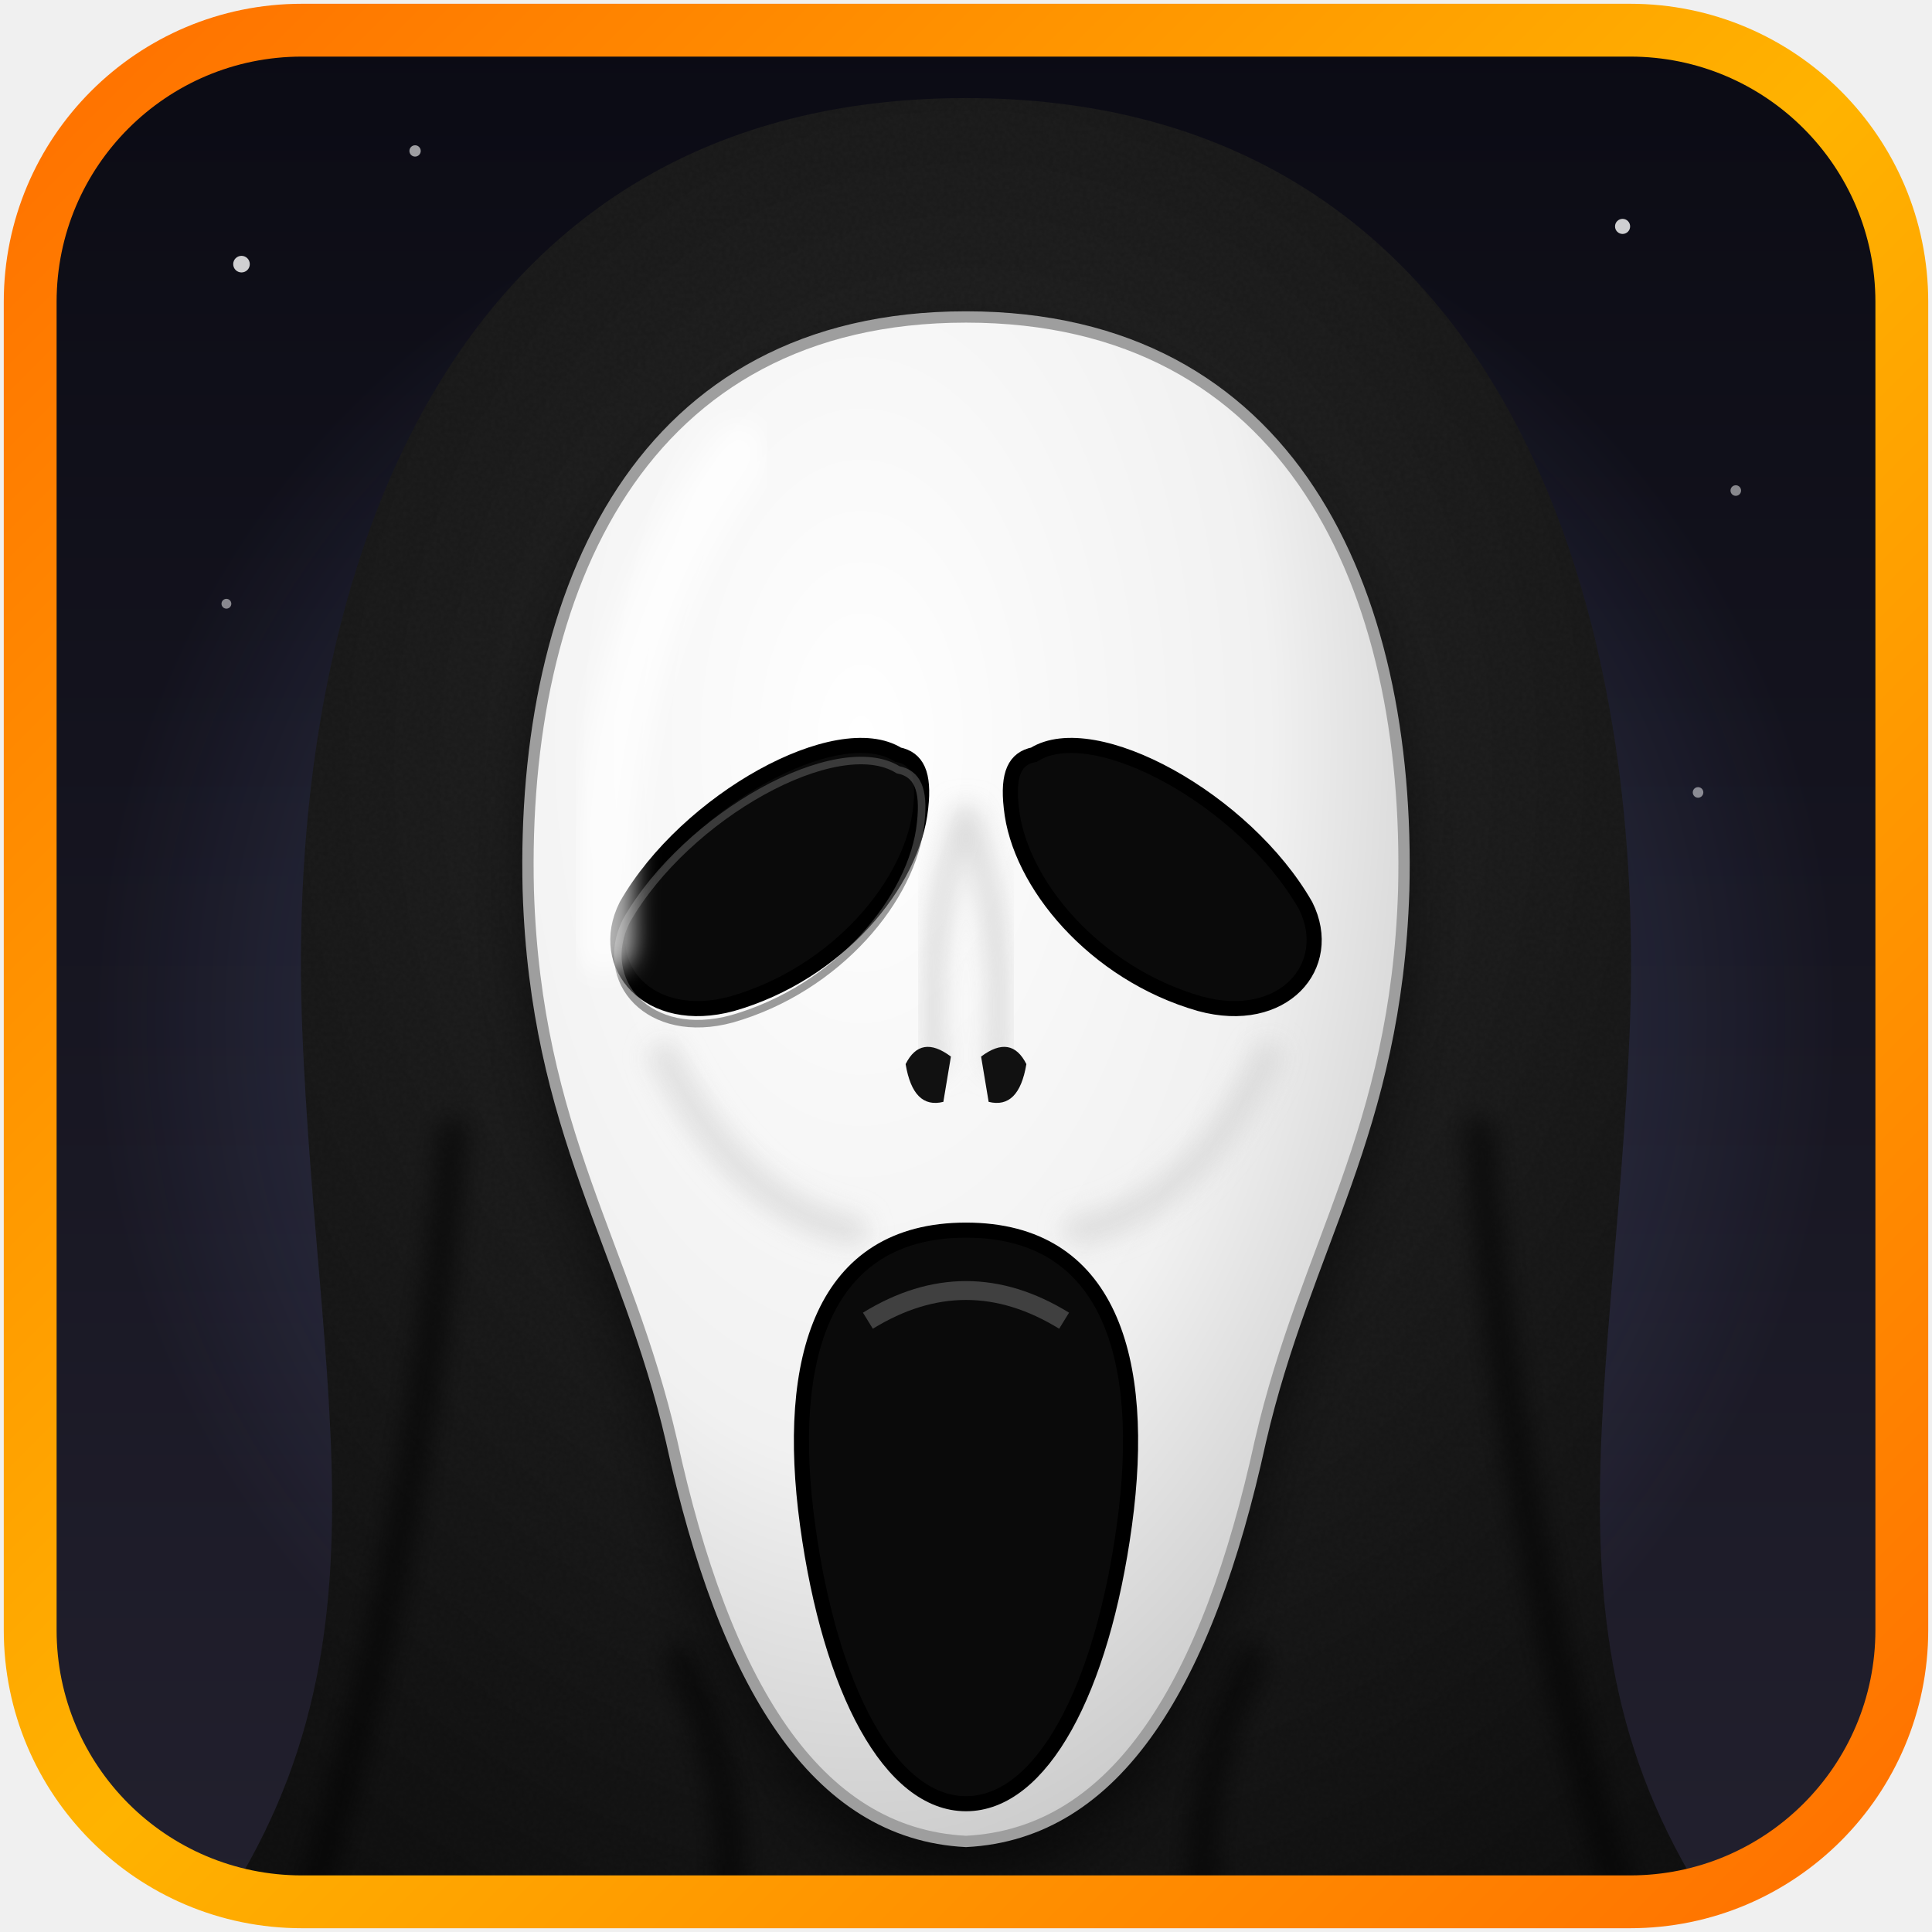
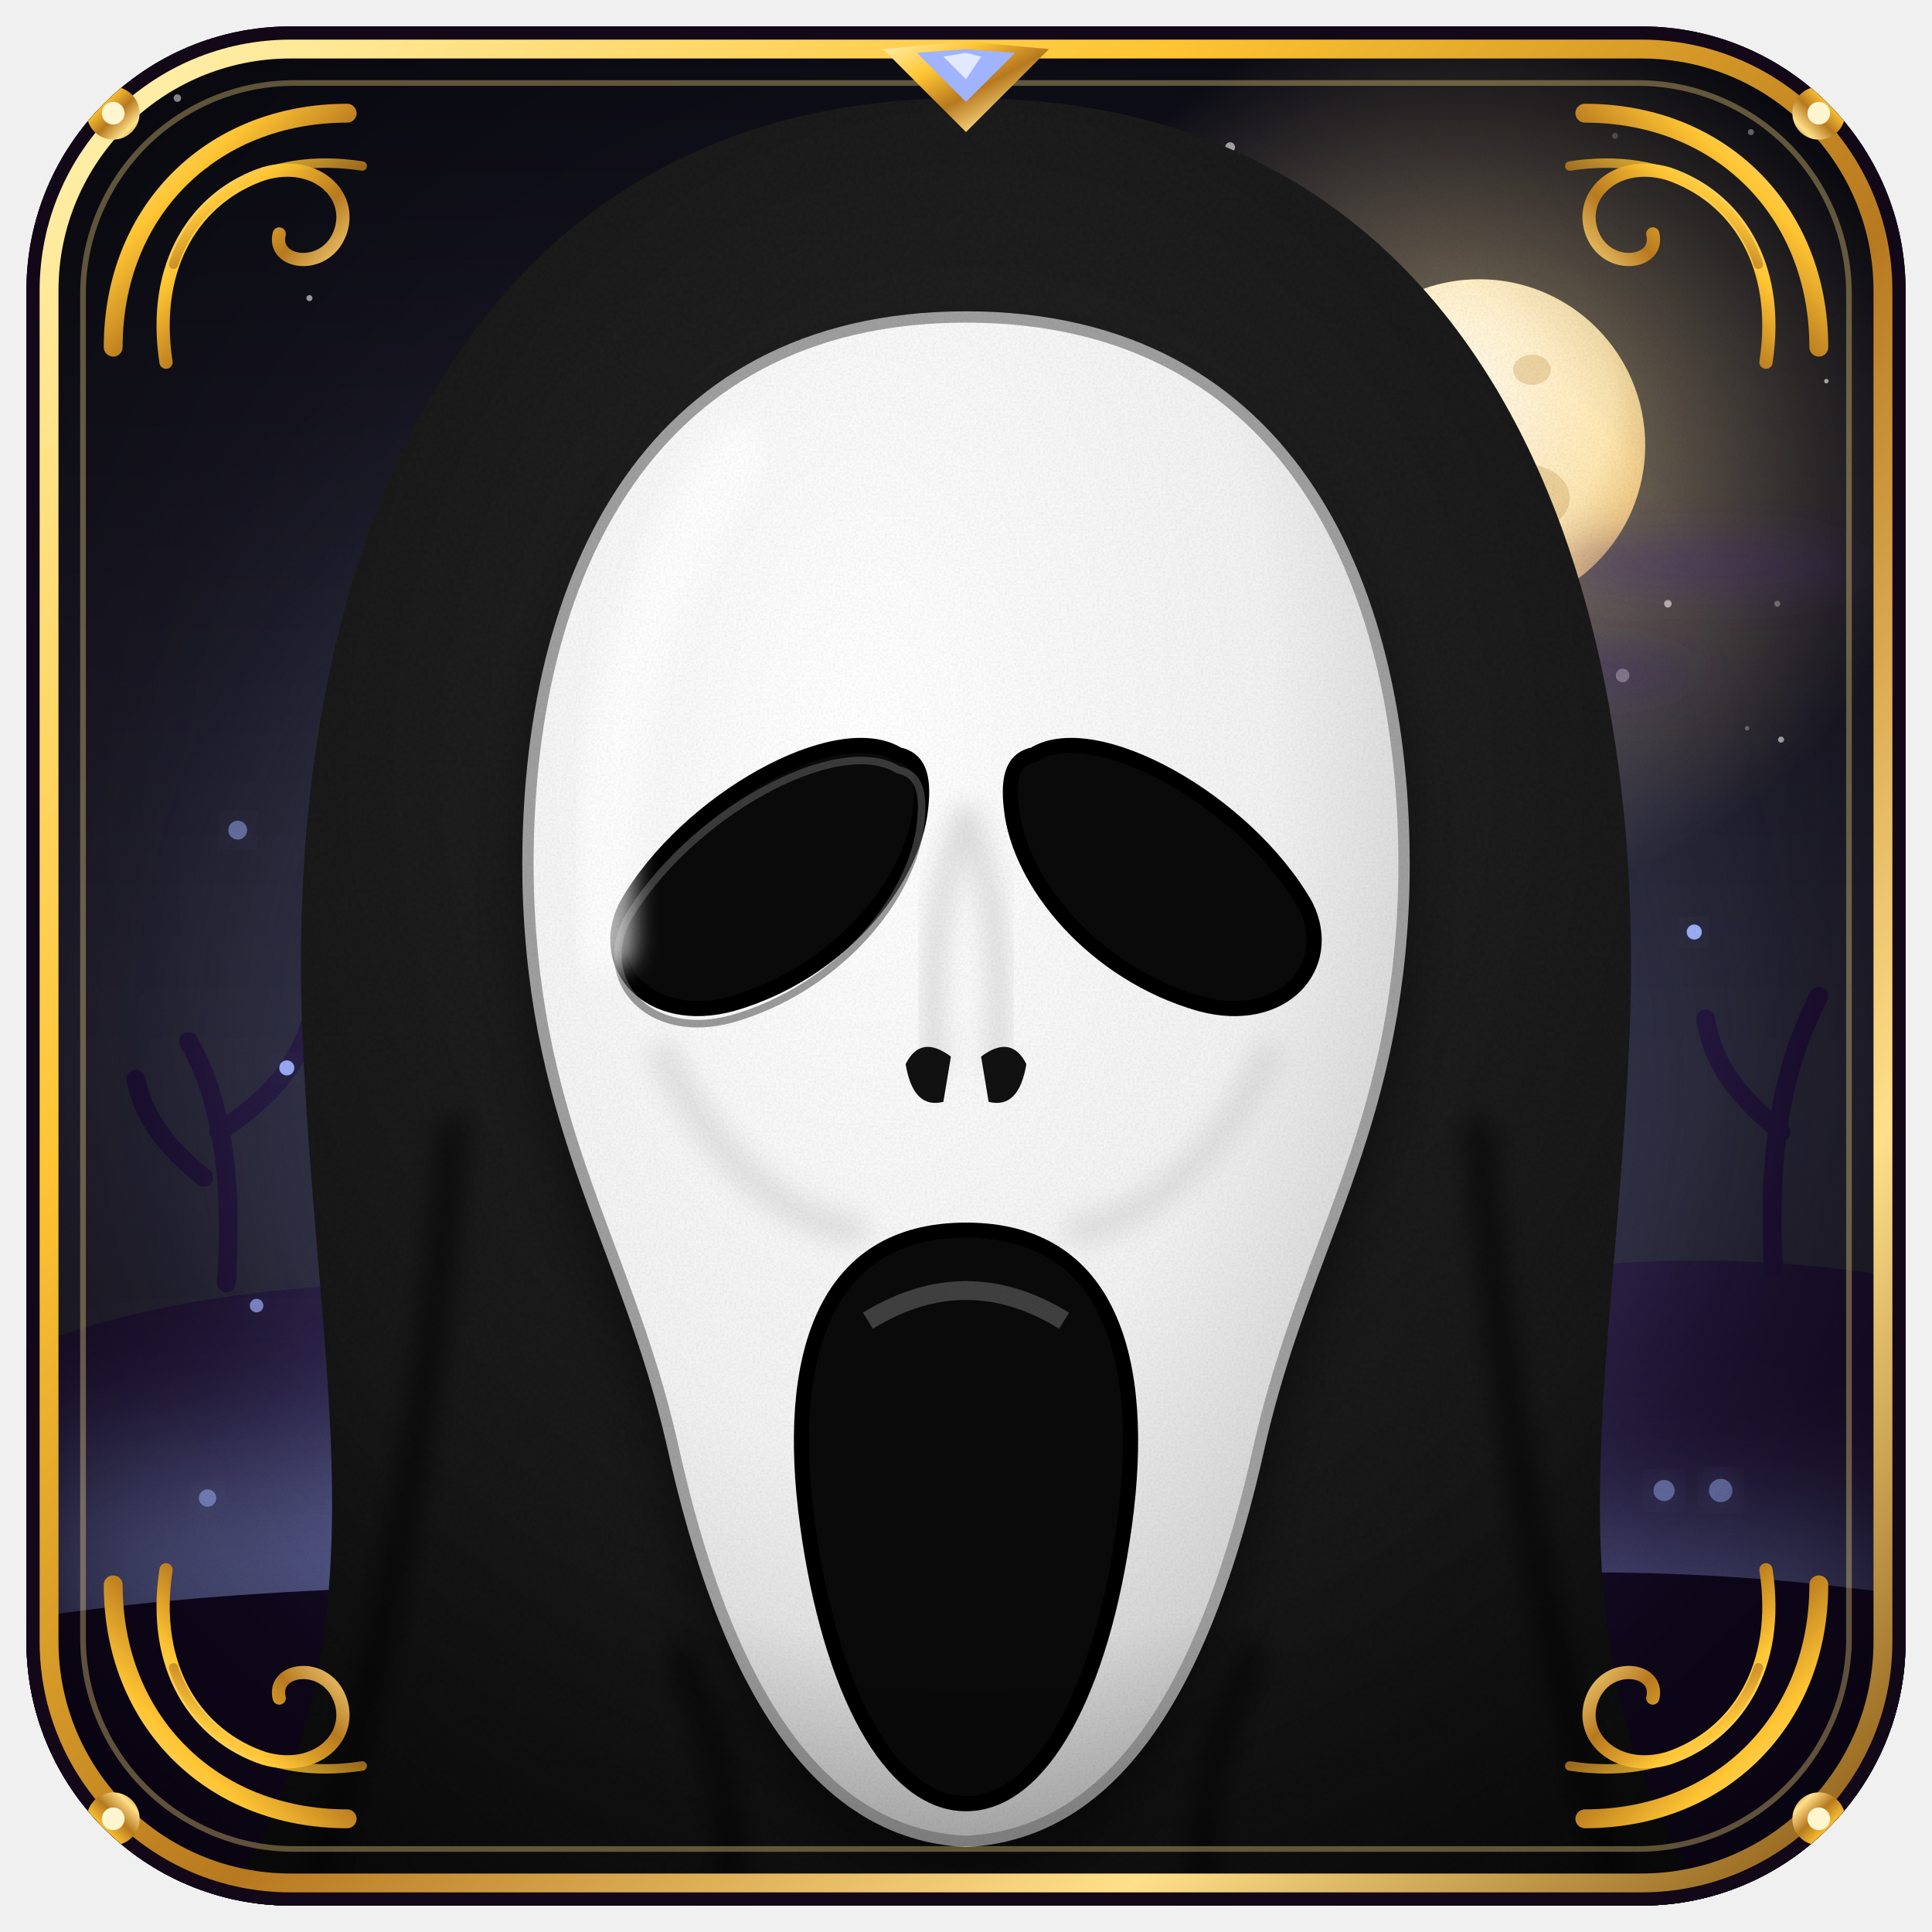
<svg xmlns="http://www.w3.org/2000/svg" viewBox="0 0 512 512" width="512" height="512">
  <defs>
    <linearGradient id="fr" x1="0" y1="0" x2="1" y2="1">
      <stop offset="0" stop-color="#ff6f00" />
      <stop offset=".5" stop-color="#ffb300" />
      <stop offset="1" stop-color="#ff6f00" />
    </linearGradient>
    <filter id="sh" x="-20%" y="-20%" width="140%" height="140%">
      <feDropShadow dx="0" dy="10" stdDeviation="10" flood-color="#000" flood-opacity=".55" />
    </filter>
    <filter id="in" x="-20%" y="-20%" width="140%" height="140%">
      <feGaussianBlur stdDeviation="3" />
    </filter>
    <filter id="blur8">
      <feGaussianBlur stdDeviation="8" />
    </filter>
    <filter id="glow" x="-50%" y="-50%" width="200%" height="200%">
      <feGaussianBlur stdDeviation="6" result="b" />
      <feMerge>
        <feMergeNode in="b" />
        <feMergeNode in="SourceGraphic" />
      </feMerge>
    </filter>
    <filter id="cloth">
      <feTurbulence type="fractalNoise" baseFrequency=".9" numOctaves="2" seed="3" />
      <feColorMatrix values="0 0 0 0 0  0 0 0 0 0  0 0 0 0 0  0 0 0 .18 0" />
      <feComposite in2="SourceGraphic" operator="in" />
    </filter>
    <filter id="skin">
      <feTurbulence type="fractalNoise" baseFrequency=".05" numOctaves="3" seed="7" />
      <feColorMatrix values="0 0 0 0 .45  0 0 0 0 .12  0 0 0 0 .06  0 0 0 1.1 -.45" />
      <feComposite in2="SourceGraphic" operator="in" />
    </filter>
  </defs>
+   <defs>
+     <filter id="soft" x="-30%" y="-30%" width="160%" height="160%">
+       <feGaussianBlur stdDeviation="6" />
+     </filter>
+     <filter id="soft2" x="-30%" y="-30%" width="160%" height="160%">
+       <feGaussianBlur stdDeviation="2.2" />
+     </filter>
+     <filter id="big" x="-50%" y="-50%" width="200%" height="200%">
+       <feGaussianBlur stdDeviation="22" />
+     </filter>
+     <filter id="grain" x="0" y="0" width="100%" height="100%">
+       <feTurbulence type="fractalNoise" baseFrequency="1.6" numOctaves="2" seed="4" result="n" />
+       <feColorMatrix in="n" values="0 0 0 0 0  0 0 0 0 0  0 0 0 0 0  0 0 0 .5 -.18" result="a" />
+       <feComposite in="a" in2="SourceGraphic" operator="in" />
+     </filter>
+     <filter id="pskin" x="0" y="0" width="100%" height="100%">
+       <feTurbulence type="turbulence" baseFrequency=".11 .010" numOctaves="3" seed="11" result="n" />
+       <feColorMatrix in="n" values="0 0 0 0 .35  0 0 0 0 .12  0 0 0 0 0  0 0 0 .9 -.35" result="a" />
+       <feComposite in="a" in2="SourceGraphic" operator="in" />
+     </filter>
+     <linearGradient id="gold" x1="0" y1="0" x2="1" y2="1">
+       <stop offset="0" stop-color="#fff2b3" />
+       <stop offset=".3" stop-color="#ffc533" />
+       <stop offset=".55" stop-color="#b7791f" />
+       <stop offset=".8" stop-color="#ffe08a" />
+       <stop offset="1" stop-color="#8a5a12" />
+     </linearGradient>
+     <radialGradient id="vign" cx=".5" cy=".45" r=".75">
+       <stop offset=".55" stop-color="#000" stop-opacity="0" />
+       <stop offset="1" stop-color="#000" stop-opacity=".65" />
+     </radialGradient>
+   </defs>
  <g clip-path="url(#gfcl)">
+     <clipPath id="gfcl">
+       <rect x="7" y="7" width="498" height="498" rx="70" />
+     </clipPath>
    <defs>
-       <linearGradient id="gfbg" x1="0" y1="0" x2="0" y2="1">
+       <linearGradient id="sky" x1="0" y1="0" x2="0" y2="1">
        <stop offset="0" stop-color="#0b0b14" />
+         <stop offset=".55" stop-color="#22202e" />
        <stop offset="1" stop-color="#22202e" />
      </linearGradient>
-       <radialGradient id="gfgl" cx=".5" cy=".5" r=".5">
-         <stop offset="0" stop-color="#9fb3ff" stop-opacity=".35" />
-         <stop offset="1" stop-color="#9fb3ff" stop-opacity="0" />
+       <radialGradient id="moonhalo" cx=".5" cy=".5" r=".5">
+         <stop offset="0" stop-color="#fff4d6" stop-opacity=".85" />
+         <stop offset=".35" stop-color="#ffe3a8" stop-opacity=".35" />
+         <stop offset="1" stop-color="#ffe3a8" stop-opacity="0" />
+       </radialGradient>
+       <radialGradient id="moonb" cx=".38" cy=".34" r=".75">
+         <stop offset="0" stop-color="#fffdf2" />
+         <stop offset=".7" stop-color="#ffe7b0" />
+         <stop offset="1" stop-color="#e6b96e" />
      </radialGradient>
    </defs>
-     <clipPath id="gfcl">
-       <rect x="8" y="8" width="496" height="496" rx="72" />
-     </clipPath>
-     <rect x="8" y="8" width="496" height="496" rx="72" fill="url(#gfbg)" />
-     <circle cx="64" cy="70" r="2.2" fill="#fff" opacity="0.8" />
-     <circle cx="110" cy="40" r="1.5" fill="#fff" opacity="0.6" />
-     <circle cx="430" cy="60" r="2" fill="#fff" opacity="0.8" />
-     <circle cx="460" cy="130" r="1.4" fill="#fff" opacity="0.5" />
-     <circle cx="60" cy="160" r="1.3" fill="#fff" opacity="0.5" />
-     <circle cx="450" cy="210" r="1.4" fill="#fff" opacity="0.5" />
-     <ellipse cx="256" cy="270" rx="230" ry="230" fill="url(#gfgl)" />
+     <rect width="512" height="512" fill="url(#sky)" />
+     <circle cx="225" cy="221" r="1.8" fill="#fff" opacity="0.80" />
+     <circle cx="241" cy="216" r="1.8" fill="#fff" opacity="0.37" />
+     <circle cx="113" cy="252" r="0.8" fill="#fff" opacity="0.88" />
+     <circle cx="343" cy="72" r="1" fill="#fff" opacity="0.72" />
+     <circle cx="442" cy="160" r="1" fill="#fff" opacity="0.66" />
+     <circle cx="151" cy="110" r="0.6" fill="#fff" opacity="0.30" />
+     <circle cx="158" cy="78" r="0.6" fill="#fff" opacity="0.69" />
+     <circle cx="271" cy="214" r="1" fill="#fff" opacity="0.60" />
+     <circle cx="192" cy="151" r="1" fill="#fff" opacity="0.90" />
+     <circle cx="484" cy="101" r="0.6" fill="#fff" opacity="0.81" />
+     <circle cx="54" cy="43" r="1.8" fill="#fff" opacity="0.35" />
+     <circle cx="257" cy="221" r="1.3" fill="#fff" opacity="0.48" />
+     <circle cx="221" cy="245" r="1.8" fill="#fff" opacity="0.88" />
+     <circle cx="464" cy="293" r="1.8" fill="#fff" opacity="0.74" />
+     <circle cx="326" cy="39" r="1.3" fill="#fff" opacity="0.59" />
+     <circle cx="188" cy="279" r="1.8" fill="#fff" opacity="0.63" />
+     <circle cx="249" cy="286" r="1.3" fill="#fff" opacity="0.30" />
+     <circle cx="237" cy="146" r="1.3" fill="#fff" opacity="0.72" />
+     <circle cx="165" cy="99" r="1.8" fill="#fff" opacity="0.35" />
+     <circle cx="82" cy="79" r="0.8" fill="#fff" opacity="0.65" />
+     <circle cx="428" cy="36" r="0.8" fill="#fff" opacity="0.25" />
+     <circle cx="337" cy="223" r="0.8" fill="#fff" opacity="0.47" />
+     <circle cx="173" cy="113" r="0.6" fill="#fff" opacity="0.51" />
+     <circle cx="268" cy="239" r="0.8" fill="#fff" opacity="0.37" />
+     <circle cx="314" cy="83" r="1.8" fill="#fff" opacity="0.80" />
+     <circle cx="185" cy="204" r="1.3" fill="#fff" opacity="0.90" />
+     <circle cx="132" cy="124" r="1.3" fill="#fff" opacity="0.33" />
+     <circle cx="471" cy="160" r="0.8" fill="#fff" opacity="0.36" />
+     <circle cx="378" cy="170" r="0.8" fill="#fff" opacity="0.50" />
+     <circle cx="464" cy="35" r="0.8" fill="#fff" opacity="0.52" />
+     <circle cx="175" cy="185" r="1" fill="#fff" opacity="0.29" />
+     <circle cx="297" cy="54" r="1.3" fill="#fff" opacity="0.73" />
+     <circle cx="118" cy="151" r="0.6" fill="#fff" opacity="0.27" />
+     <circle cx="196" cy="280" r="1.3" fill="#fff" opacity="0.37" />
+     <circle cx="463" cy="193" r="0.6" fill="#fff" opacity="0.30" />
+     <circle cx="99" cy="292" r="0.8" fill="#fff" opacity="0.58" />
+     <circle cx="472" cy="196" r="0.8" fill="#fff" opacity="0.59" />
+     <circle cx="430" cy="179" r="1.8" fill="#fff" opacity="0.43" />
+     <circle cx="261" cy="29" r="1" fill="#fff" opacity="0.82" />
+     <circle cx="47" cy="26" r="1" fill="#fff" opacity="0.78" />
+     <circle cx="278" cy="138" r="1" fill="#fff" opacity="0.58" />
+     <circle cx="189" cy="84" r="0.8" fill="#fff" opacity="0.43" />
+     <circle cx="332" cy="273" r="1.3" fill="#fff" opacity="0.69" />
+     <circle cx="242" cy="236" r="0.8" fill="#fff" opacity="0.29" />
+     <circle cx="295" cy="158" r="1.8" fill="#fff" opacity="0.79" />
+     <circle cx="177" cy="252" r="0.6" fill="#fff" opacity="0.73" />
+     <circle cx="392" cy="118" r="120" fill="url(#moonhalo)" />
+     <circle cx="392" cy="118" r="44" fill="url(#moonb)" />
+     <g opacity=".35" fill="#c99a52">
+       <ellipse cx="378" cy="106" rx="9" ry="7" />
+       <ellipse cx="404" cy="132" rx="12" ry="9" />
+       <ellipse cx="406" cy="98" rx="5" ry="4" />
+     </g>
+     <g filter="url(#soft)" opacity=".5">
+       <ellipse cx="330" cy="168" rx="60" ry="8" fill="#3b2366" />
+       <ellipse cx="452" cy="150" rx="40" ry="6" fill="#4a2d73" />
+       <ellipse cx="400" cy="178" rx="50" ry="6" fill="#3b2366" />
+     </g>
+     <path d="M0 360 C 70 330 140 345 200 335 C 270 322 330 350 400 338 C 450 330 490 336 512 340 L 512 512 L 0 512 Z" fill="#1a0c2e" opacity=".85" />
+     <path d="M60 340 C 62 310 58 290 50 276 M58 300 C 70 292 78 284 82 272 M54 312 C 44 304 38 296 36 286" stroke="#1a0c2e" stroke-width="5" fill="none" stroke-linecap="round" />
+     <path d="M470 336 C 468 300 474 280 482 264 M472 300 C 460 290 454 282 452 270" stroke="#1a0c2e" stroke-width="5" fill="none" stroke-linecap="round" />
+     <g filter="url(#big)" opacity=".55">
+       <ellipse cx="120" cy="420" rx="200" ry="34" fill="#9fb3ff" />
+       <ellipse cx="420" cy="440" rx="200" ry="30" fill="#9fb3ff" />
+     </g>
+     <path d="M0 430 C 120 410 260 428 380 418 C 440 414 490 420 512 424 L 512 512 L 0 512 Z" fill="#120822" />
+     <circle cx="76" cy="283" r="2.0" fill="#9fb3ff" filter="url(#glow)" opacity="0.93" />
+     <circle cx="280" cy="200" r="2.7" fill="#9fb3ff" filter="url(#glow)" opacity="0.51" />
+     <circle cx="218" cy="223" r="1.8" fill="#9fb3ff" filter="url(#glow)" opacity="0.82" />
+     <circle cx="449" cy="247" r="2.0" fill="#9fb3ff" filter="url(#glow)" opacity="0.95" />
+     <circle cx="441" cy="395" r="2.8" fill="#9fb3ff" filter="url(#glow)" opacity="0.59" />
+     <circle cx="63" cy="220" r="2.5" fill="#9fb3ff" filter="url(#glow)" opacity="0.51" />
+     <circle cx="339" cy="190" r="3.2" fill="#9fb3ff" filter="url(#glow)" opacity="0.83" />
+     <circle cx="352" cy="290" r="2.8" fill="#9fb3ff" filter="url(#glow)" opacity="0.90" />
+     <circle cx="321" cy="298" r="2.6" fill="#9fb3ff" filter="url(#glow)" opacity="0.86" />
+     <circle cx="68" cy="346" r="1.8" fill="#9fb3ff" filter="url(#glow)" opacity="0.74" />
+     <circle cx="55" cy="397" r="2.3" fill="#9fb3ff" filter="url(#glow)" opacity="0.77" />
+     <circle cx="313" cy="298" r="2.2" fill="#9fb3ff" filter="url(#glow)" opacity="0.88" />
+     <circle cx="179" cy="305" r="2.4" fill="#9fb3ff" filter="url(#glow)" opacity="0.60" />
+     <circle cx="456" cy="395" r="3.1" fill="#9fb3ff" filter="url(#glow)" opacity="0.62" />
+     <ellipse cx="256" cy="280" rx="200" ry="200" fill="#9fb3ff" opacity=".12" filter="url(#big)" />
    <defs>
      <radialGradient id="hd" cx=".5" cy=".35" r=".7">
        <stop offset="0" stop-color="#2a2a2a" />
        <stop offset="1" stop-color="#111" />
      </radialGradient>
    </defs>
    <path d="M256 26 C 120 26 76 150 80 270 C 84 380 110 450 40 530 L 472 530 C 402 450 428 380 432 270 C 436 150 392 26 256 26 Z" fill="url(#hd)" />
    <path d="M256 26 C 120 26 76 150 80 270 C 84 380 110 450 40 530 L 472 530 C 402 450 428 380 432 270 C 436 150 392 26 256 26 Z" fill="#000" filter="url(#cloth)" />
    <path d="M120 300 q -10 120 -40 210 M392 300 q 10 120 40 210 M180 440 q 20 40 10 80 M332 440 q -20 40 -10 80" stroke="#000" stroke-opacity=".5" stroke-width="8" fill="none" stroke-linecap="round" filter="url(#in)" />
    <defs>
      <radialGradient id="gfw" cx=".38" cy=".28" r=".85">
        <stop offset="0" stop-color="#ffffff" />
        <stop offset=".55" stop-color="#f1f1f1" />
        <stop offset="1" stop-color="#bdbdbd" />
      </radialGradient>
    </defs>
    <path d="M256 84 C 342 84 374 156 372 236 C 370 300 346 330 334 382 C 320 446 296 486 256 488 C 216 486 192 446 178 382 C 166 330 142 300 140 236 C 138 156 170 84 256 84 Z" fill="#000" opacity=".55" filter="url(#blur8)" transform="translate(0 10)" />
    <path d="M256 84 C 342 84 374 156 372 236 C 370 300 346 330 334 382 C 320 446 296 486 256 488 C 216 486 192 446 178 382 C 166 330 142 300 140 236 C 138 156 170 84 256 84 Z" fill="url(#gfw)" stroke="#9e9e9e" stroke-width="3" />
    <path d="M256 214 q -12 36 -8 70 M256 214 q 12 36 8 70" stroke="#c9c9c9" stroke-width="6" fill="none" opacity=".6" filter="url(#in)" />
    <path d="M176 280 q 20 40 50 46 M336 280 q -20 40 -50 46" stroke="#cfcfcf" stroke-width="8" fill="none" opacity=".55" filter="url(#in)" stroke-linecap="round" />
    <path d="M238 200 C 222 190 182 212 166 240 C 158 256 172 272 194 266 C 222 258 242 234 244 214 C 245 205 243 201 238 200 Z" fill="#0a0a0a" stroke="#000" stroke-width="4" />
    <path d="M238 200 C 222 190 182 212 166 240 C 158 256 172 272 194 266 C 222 258 242 234 244 214 C 245 205 243 201 238 200 Z" fill="#0a0a0a" stroke="#000" stroke-width="4" transform="translate(512 0) scale(-1 1)" />
    <path d="M238 200 C 222 190 182 212 166 240 C 158 256 172 272 194 266 C 222 258 242 234 244 214 C 245 205 243 201 238 200 Z" fill="none" stroke="#5a5a5a" stroke-width="2" transform="translate(0 4)" opacity=".6" />
    <path d="M240 282 q 4 -8 12 -2 l -2 12 q -8 2 -10 -10 z M272 282 q -4 -8 -12 -2 l 2 12 q 8 2 10 -10 z" fill="#111" />
    <path d="M256 326 C 294 326 304 360 298 404 C 292 448 276 478 256 478 C 236 478 220 448 214 404 C 208 360 218 326 256 326 Z" fill="#0a0a0a" stroke="#000" stroke-width="4" />
    <path d="M230 350 q 26 -16 52 0" stroke="#fff" stroke-opacity=".22" stroke-width="5" fill="none" />
    <path d="M196 120 q -38 50 -36 130" stroke="#fff" stroke-width="16" stroke-opacity="0.7" fill="none" stroke-linecap="round" filter="url(#in)" />
+     <rect x="7" y="7" width="498" height="498" fill="#000" filter="url(#grain)" opacity=".18" />
+     <rect x="7" y="7" width="498" height="498" rx="70" fill="url(#vign)" />
+     <rect x="7" y="7" width="498" height="498" rx="70" fill="none" stroke="#120818" stroke-width="12" />
+     <rect x="13" y="13" width="486" height="486" rx="64" fill="none" stroke="url(#gold)" stroke-width="5" />
+     <rect x="22" y="22" width="468" height="468" rx="56" fill="none" stroke="#ffe08a" stroke-opacity=".35" stroke-width="1.5" />
+     <g transform="">
+       <path d="M30 92 C 30 56 56 30 92 30" stroke="url(#gold)" stroke-width="5" fill="none" stroke-linecap="round" />
+       <path d="M44 96 C 40 70 52 52 70 46 C 84 42 94 52 90 62 C 86 72 72 70 74 62" stroke="url(#gold)" stroke-width="3.5" fill="none" stroke-linecap="round" />
+       <path d="M96 44 C 70 40 52 52 46 70" stroke="url(#gold)" stroke-width="2.5" fill="none" stroke-linecap="round" opacity=".8" />
+       <circle cx="30" cy="30" r="7" fill="url(#gold)" />
+       <circle cx="30" cy="30" r="3" fill="#fff6d0" />
+     </g>
+     <g transform="translate(512 0) scale(-1 1)">
+       <path d="M30 92 C 30 56 56 30 92 30" stroke="url(#gold)" stroke-width="5" fill="none" stroke-linecap="round" />
+       <path d="M44 96 C 40 70 52 52 70 46 C 84 42 94 52 90 62 C 86 72 72 70 74 62" stroke="url(#gold)" stroke-width="3.5" fill="none" stroke-linecap="round" />
+       <path d="M96 44 C 70 40 52 52 46 70" stroke="url(#gold)" stroke-width="2.5" fill="none" stroke-linecap="round" opacity=".8" />
+       <circle cx="30" cy="30" r="7" fill="url(#gold)" />
+       <circle cx="30" cy="30" r="3" fill="#fff6d0" />
+     </g>
+     <g transform="translate(0 512) scale(1 -1)">
+       <path d="M30 92 C 30 56 56 30 92 30" stroke="url(#gold)" stroke-width="5" fill="none" stroke-linecap="round" />
+       <path d="M44 96 C 40 70 52 52 70 46 C 84 42 94 52 90 62 C 86 72 72 70 74 62" stroke="url(#gold)" stroke-width="3.5" fill="none" stroke-linecap="round" />
+       <path d="M96 44 C 70 40 52 52 46 70" stroke="url(#gold)" stroke-width="2.5" fill="none" stroke-linecap="round" opacity=".8" />
+       <circle cx="30" cy="30" r="7" fill="url(#gold)" />
+       <circle cx="30" cy="30" r="3" fill="#fff6d0" />
+     </g>
+     <g transform="translate(512 512) scale(-1 -1)">
+       <path d="M30 92 C 30 56 56 30 92 30" stroke="url(#gold)" stroke-width="5" fill="none" stroke-linecap="round" />
+       <path d="M44 96 C 40 70 52 52 70 46 C 84 42 94 52 90 62 C 86 72 72 70 74 62" stroke="url(#gold)" stroke-width="3.5" fill="none" stroke-linecap="round" />
+       <path d="M96 44 C 70 40 52 52 46 70" stroke="url(#gold)" stroke-width="2.5" fill="none" stroke-linecap="round" opacity=".8" />
+       <circle cx="30" cy="30" r="7" fill="url(#gold)" />
+       <circle cx="30" cy="30" r="3" fill="#fff6d0" />
+     </g>
+     <g transform="translate(256 13)">
+       <path d="M-22 0 L 0 -2 L 22 0 L 0 22 Z" fill="url(#gold)" />
+       <path d="M-13 1 L 0 0 L 13 1 L 0 14 Z" fill="#9fb3ff" />
+       <path d="M-6 2 L 0 1 L 4 2 L 0 8 Z" fill="#fff" opacity=".7" />
+     </g>
  </g>
-   <rect x="8" y="8" width="496" height="496" rx="72" fill="none" stroke="url(#fr)" stroke-width="14" />
</svg>
